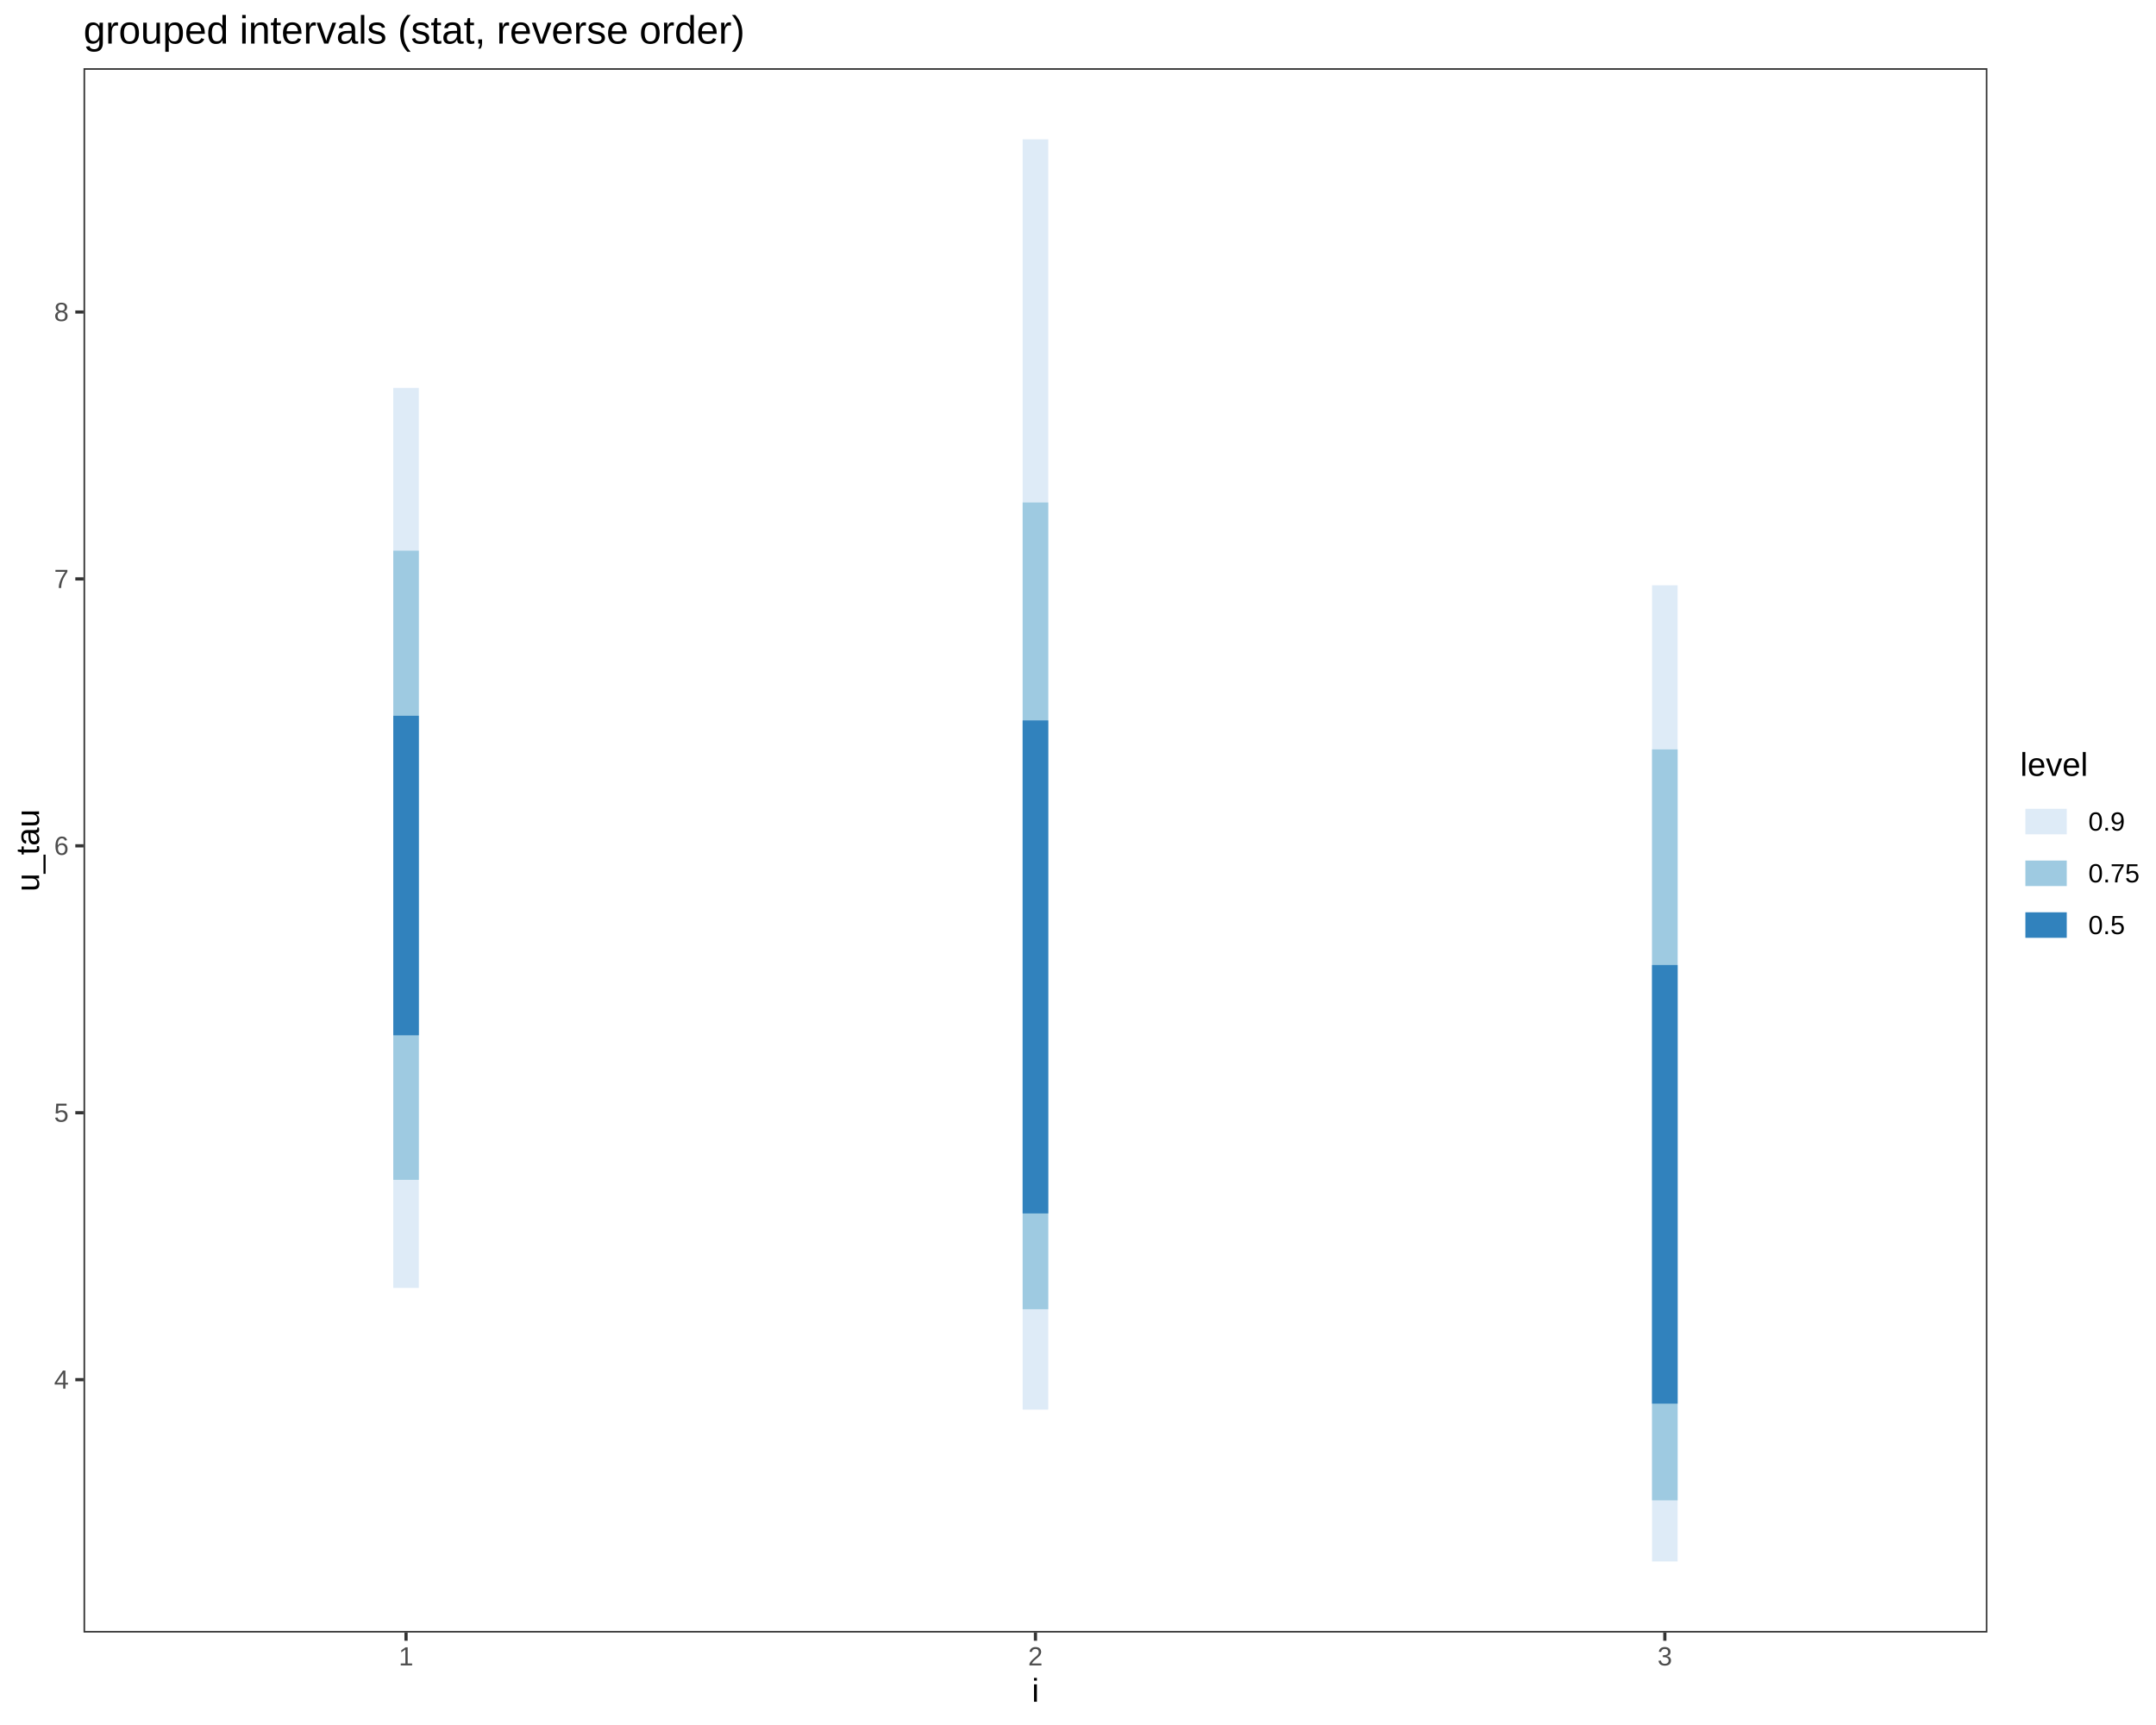
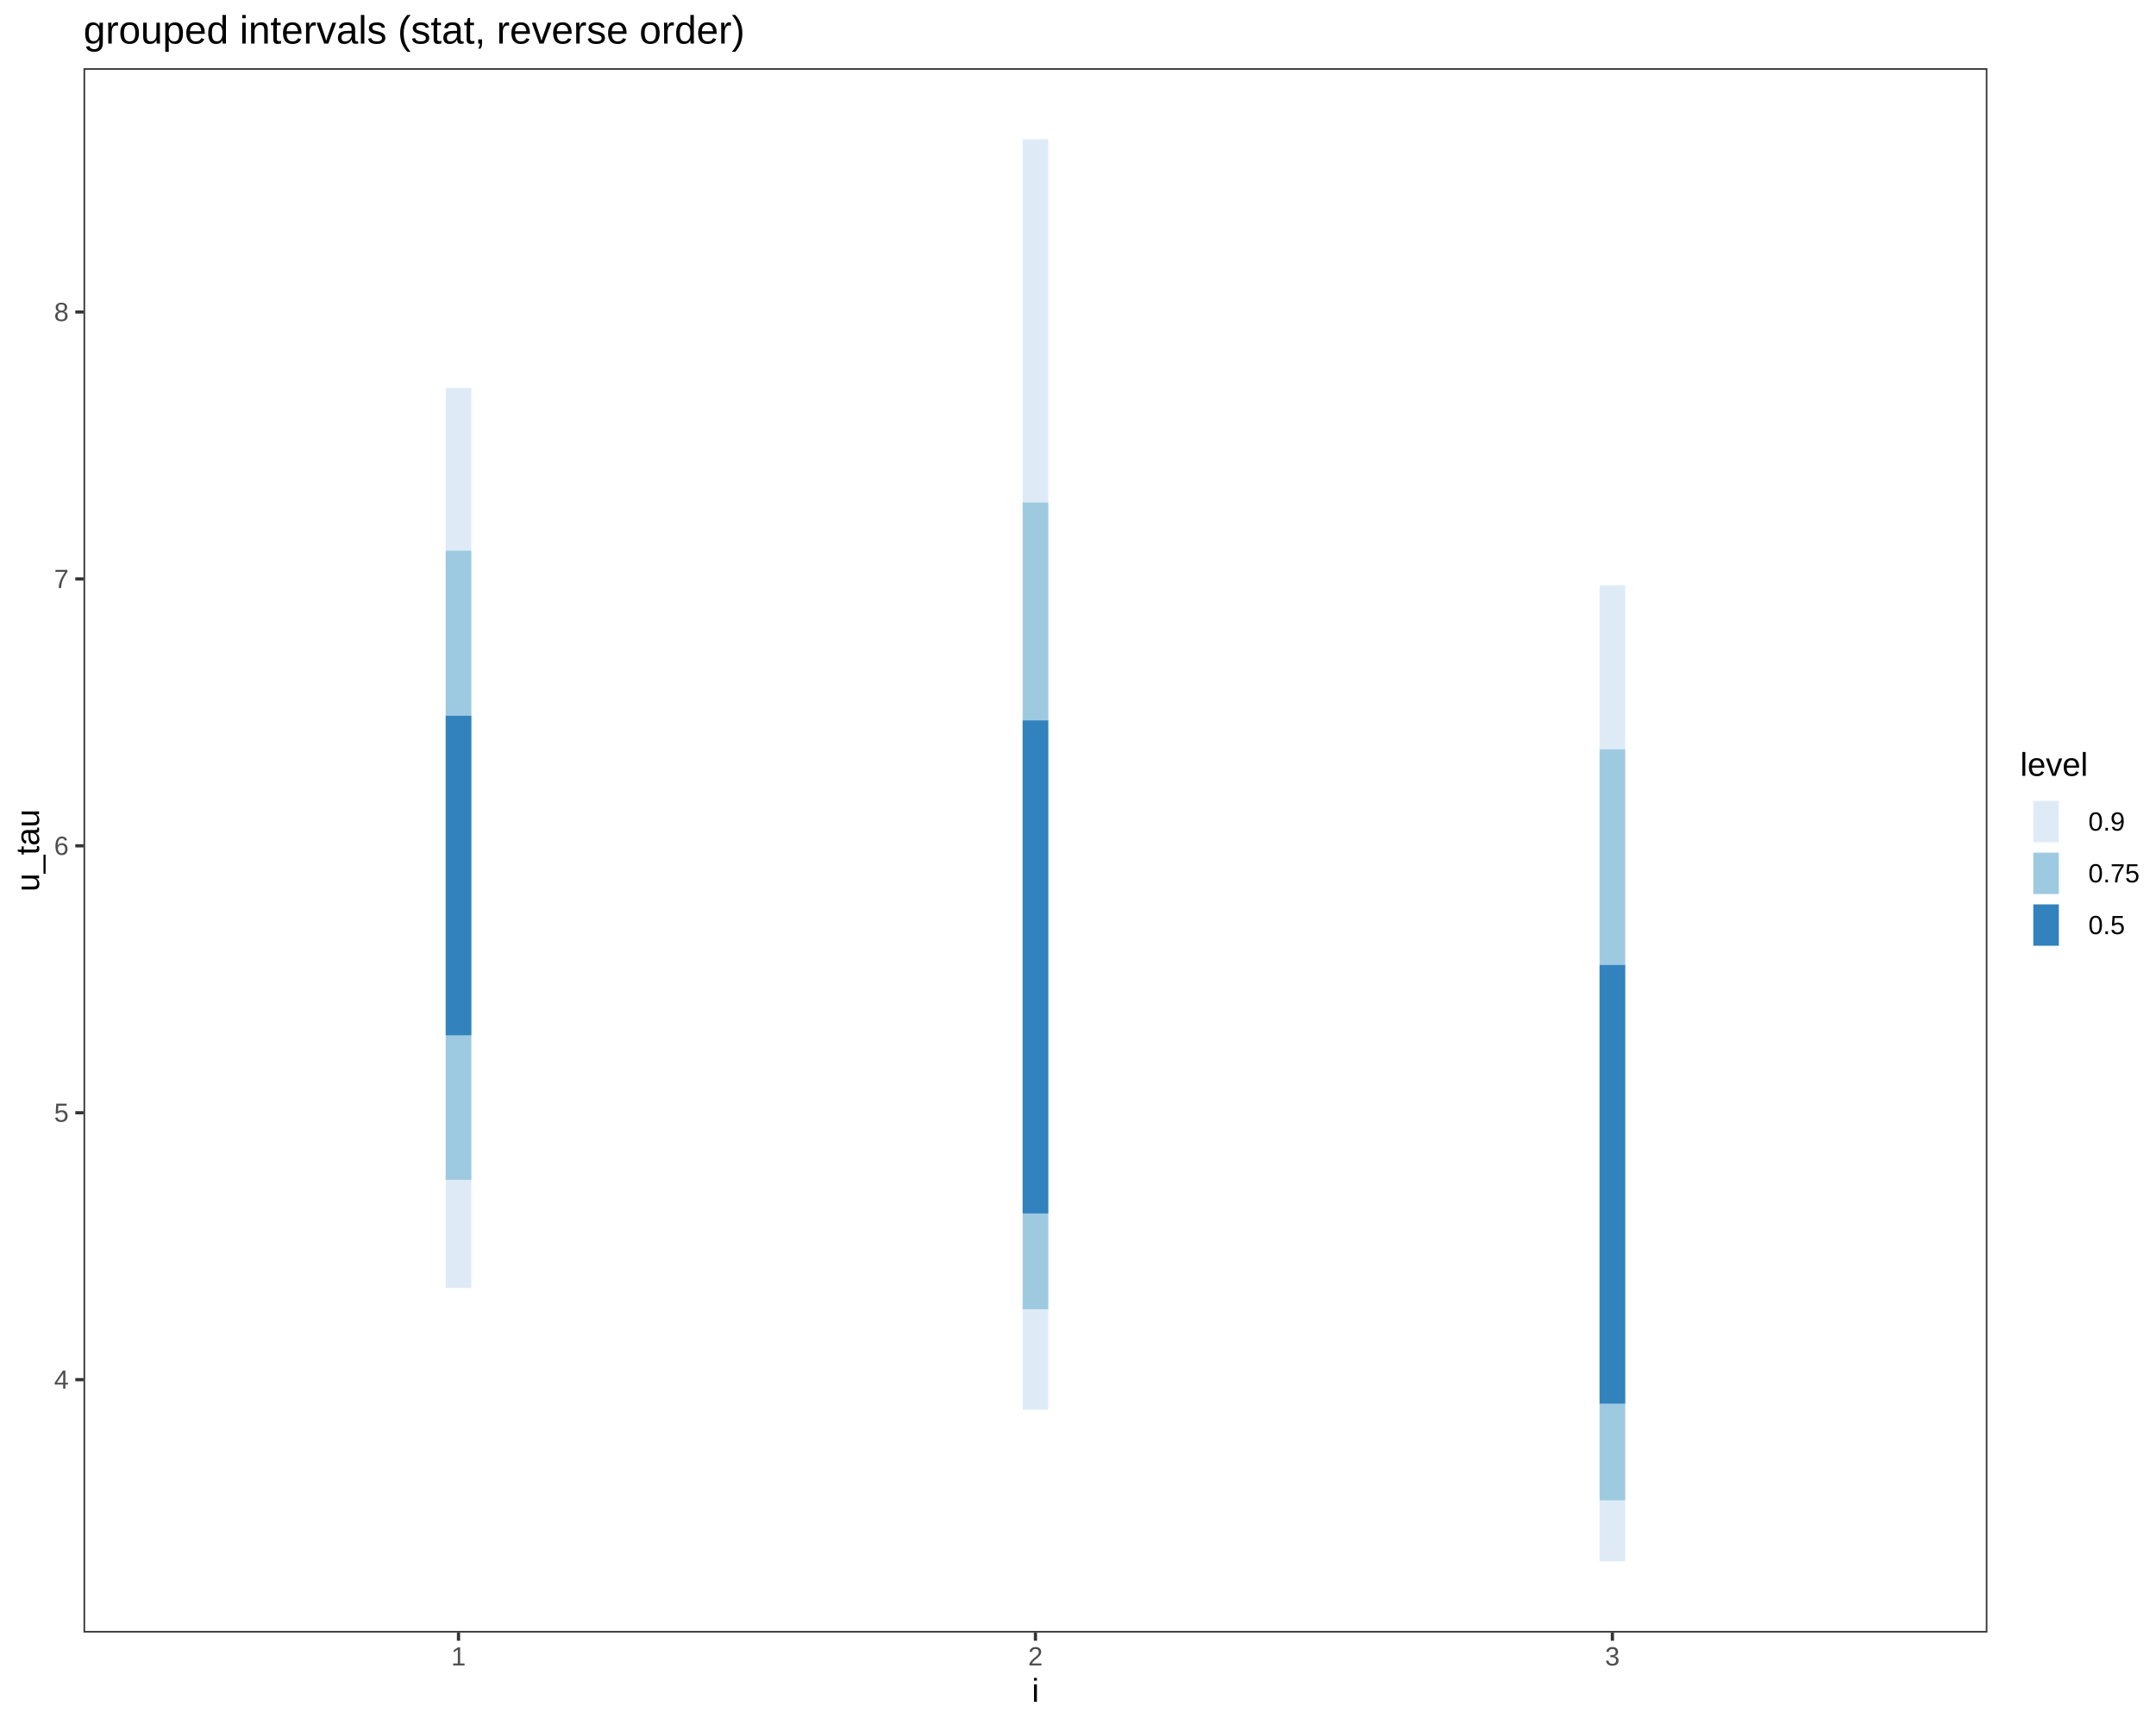
<svg xmlns="http://www.w3.org/2000/svg" viewBox="0 0 720.00 576.00">
  <defs>
    <style type="text/css">
    line, polyline, polygon, path, rect, circle {
      fill: none;
      stroke: #000000;
      stroke-linecap: round;
      stroke-linejoin: round;
      stroke-miterlimit: 10.00;
    }
  </style>
  </defs>
  <rect width="100%" height="100%" style="stroke: none; fill: #FFFFFF;" />
  <rect x="0.00" y="0.00" width="720.00" height="576.00" style="stroke-width: 1.07; stroke: #FFFFFF; fill: #FFFFFF;" />
  <defs>
    <clipPath id="cpMjcuODl8NjYzLjY5fDU0NS4xM3wyMi43Nw==">
      <rect x="27.89" y="22.77" width="635.81" height="522.36" />
    </clipPath>
  </defs>
  <rect x="27.89" y="22.77" width="635.81" height="522.36" style="stroke-width: 1.07; stroke: none; fill: #FFFFFF;" clip-path="url(#cpMjcuODl8NjYzLjY5fDU0NS4xM3wyMi43Nw==)" />
-   <line x1="135.60" y1="430.06" x2="135.60" y2="129.52" style="stroke-width: 8.54; stroke: #DEEBF7; stroke-linecap: butt;" clip-path="url(#cpMjcuODl8NjYzLjY5fDU0NS4xM3wyMi43Nw==)" />
-   <line x1="135.60" y1="393.97" x2="135.60" y2="183.88" style="stroke-width: 8.54; stroke: #9ECAE1; stroke-linecap: butt;" clip-path="url(#cpMjcuODl8NjYzLjY5fDU0NS4xM3wyMi43Nw==)" />
-   <line x1="135.60" y1="345.70" x2="135.60" y2="239.01" style="stroke-width: 8.54; stroke: #3182BD; stroke-linecap: butt;" clip-path="url(#cpMjcuODl8NjYzLjY5fDU0NS4xM3wyMi43Nw==)" />
  <line x1="345.79" y1="470.69" x2="345.79" y2="46.52" style="stroke-width: 8.54; stroke: #DEEBF7; stroke-linecap: butt;" clip-path="url(#cpMjcuODl8NjYzLjY5fDU0NS4xM3wyMi43Nw==)" />
+   <line x1="538.46" y1="521.39" x2="538.46" y2="195.44" style="stroke-width: 8.54; stroke: #DEEBF7; stroke-linecap: butt;" clip-path="url(#cpMjcuODl8NjYzLjY5fDU0NS4xM3wyMi43Nw==)" />
+   <line x1="153.12" y1="430.06" x2="153.12" y2="129.52" style="stroke-width: 8.54; stroke: #DEEBF7; stroke-linecap: butt;" clip-path="url(#cpMjcuODl8NjYzLjY5fDU0NS4xM3wyMi43Nw==)" />
  <line x1="345.79" y1="437.16" x2="345.79" y2="167.78" style="stroke-width: 8.54; stroke: #9ECAE1; stroke-linecap: butt;" clip-path="url(#cpMjcuODl8NjYzLjY5fDU0NS4xM3wyMi43Nw==)" />
+   <line x1="538.46" y1="500.99" x2="538.46" y2="250.23" style="stroke-width: 8.54; stroke: #9ECAE1; stroke-linecap: butt;" clip-path="url(#cpMjcuODl8NjYzLjY5fDU0NS4xM3wyMi43Nw==)" />
+   <line x1="153.12" y1="393.97" x2="153.12" y2="183.88" style="stroke-width: 8.54; stroke: #9ECAE1; stroke-linecap: butt;" clip-path="url(#cpMjcuODl8NjYzLjY5fDU0NS4xM3wyMi43Nw==)" />
  <line x1="345.79" y1="405.18" x2="345.79" y2="240.55" style="stroke-width: 8.54; stroke: #3182BD; stroke-linecap: butt;" clip-path="url(#cpMjcuODl8NjYzLjY5fDU0NS4xM3wyMi43Nw==)" />
-   <line x1="555.97" y1="521.39" x2="555.97" y2="195.44" style="stroke-width: 8.54; stroke: #DEEBF7; stroke-linecap: butt;" clip-path="url(#cpMjcuODl8NjYzLjY5fDU0NS4xM3wyMi43Nw==)" />
-   <line x1="555.97" y1="500.99" x2="555.97" y2="250.23" style="stroke-width: 8.54; stroke: #9ECAE1; stroke-linecap: butt;" clip-path="url(#cpMjcuODl8NjYzLjY5fDU0NS4xM3wyMi43Nw==)" />
-   <line x1="555.97" y1="468.70" x2="555.97" y2="322.24" style="stroke-width: 8.54; stroke: #3182BD; stroke-linecap: butt;" clip-path="url(#cpMjcuODl8NjYzLjY5fDU0NS4xM3wyMi43Nw==)" />
+   <line x1="538.46" y1="468.70" x2="538.46" y2="322.24" style="stroke-width: 8.54; stroke: #3182BD; stroke-linecap: butt;" clip-path="url(#cpMjcuODl8NjYzLjY5fDU0NS4xM3wyMi43Nw==)" />
+   <line x1="153.12" y1="345.70" x2="153.12" y2="239.01" style="stroke-width: 8.54; stroke: #3182BD; stroke-linecap: butt;" clip-path="url(#cpMjcuODl8NjYzLjY5fDU0NS4xM3wyMi43Nw==)" />
  <rect x="27.89" y="22.77" width="635.81" height="522.36" style="stroke-width: 1.07; stroke: #333333;" clip-path="url(#cpMjcuODl8NjYzLjY5fDU0NS4xM3wyMi43Nw==)" />
  <defs>
    <clipPath id="cpMC4wMHw3MjAuMDB8NTc2LjAwfDAuMDA=">
      <rect x="0.00" y="0.00" width="720.00" height="576.00" />
    </clipPath>
  </defs>
  <g clip-path="url(#cpMC4wMHw3MjAuMDB8NTc2LjAwfDAuMDA=)">
    <text x="18.06" y="463.70" style="font-size: 8.80px; fill: #4D4D4D; font-family: Liberation Sans;" textLength="4.89px" lengthAdjust="spacingAndGlyphs">4</text>
  </g>
  <g clip-path="url(#cpMC4wMHw3MjAuMDB8NTc2LjAwfDAuMDA=)">
    <text x="18.06" y="374.58" style="font-size: 8.80px; fill: #4D4D4D; font-family: Liberation Sans;" textLength="4.89px" lengthAdjust="spacingAndGlyphs">5</text>
  </g>
  <g clip-path="url(#cpMC4wMHw3MjAuMDB8NTc2LjAwfDAuMDA=)">
    <text x="18.06" y="285.46" style="font-size: 8.80px; fill: #4D4D4D; font-family: Liberation Sans;" textLength="4.89px" lengthAdjust="spacingAndGlyphs">6</text>
  </g>
  <g clip-path="url(#cpMC4wMHw3MjAuMDB8NTc2LjAwfDAuMDA=)">
    <text x="18.06" y="196.34" style="font-size: 8.80px; fill: #4D4D4D; font-family: Liberation Sans;" textLength="4.89px" lengthAdjust="spacingAndGlyphs">7</text>
  </g>
  <g clip-path="url(#cpMC4wMHw3MjAuMDB8NTc2LjAwfDAuMDA=)">
    <text x="18.06" y="107.21" style="font-size: 8.80px; fill: #4D4D4D; font-family: Liberation Sans;" textLength="4.89px" lengthAdjust="spacingAndGlyphs">8</text>
  </g>
  <polyline points="25.15,460.68 27.89,460.68 " style="stroke-width: 1.07; stroke: #333333; stroke-linecap: butt;" clip-path="url(#cpMC4wMHw3MjAuMDB8NTc2LjAwfDAuMDA=)" />
  <polyline points="25.15,371.56 27.89,371.56 " style="stroke-width: 1.07; stroke: #333333; stroke-linecap: butt;" clip-path="url(#cpMC4wMHw3MjAuMDB8NTc2LjAwfDAuMDA=)" />
  <polyline points="25.15,282.43 27.89,282.43 " style="stroke-width: 1.07; stroke: #333333; stroke-linecap: butt;" clip-path="url(#cpMC4wMHw3MjAuMDB8NTc2LjAwfDAuMDA=)" />
  <polyline points="25.15,193.31 27.89,193.31 " style="stroke-width: 1.07; stroke: #333333; stroke-linecap: butt;" clip-path="url(#cpMC4wMHw3MjAuMDB8NTc2LjAwfDAuMDA=)" />
  <polyline points="25.15,104.19 27.89,104.19 " style="stroke-width: 1.07; stroke: #333333; stroke-linecap: butt;" clip-path="url(#cpMC4wMHw3MjAuMDB8NTc2LjAwfDAuMDA=)" />
-   <polyline points="135.60,547.87 135.60,545.13 " style="stroke-width: 1.07; stroke: #333333; stroke-linecap: butt;" clip-path="url(#cpMC4wMHw3MjAuMDB8NTc2LjAwfDAuMDA=)" />
+   <polyline points="153.12,547.87 153.12,545.13 " style="stroke-width: 1.07; stroke: #333333; stroke-linecap: butt;" clip-path="url(#cpMC4wMHw3MjAuMDB8NTc2LjAwfDAuMDA=)" />
  <polyline points="345.79,547.87 345.79,545.13 " style="stroke-width: 1.07; stroke: #333333; stroke-linecap: butt;" clip-path="url(#cpMC4wMHw3MjAuMDB8NTc2LjAwfDAuMDA=)" />
-   <polyline points="555.97,547.87 555.97,545.13 " style="stroke-width: 1.07; stroke: #333333; stroke-linecap: butt;" clip-path="url(#cpMC4wMHw3MjAuMDB8NTc2LjAwfDAuMDA=)" />
+   <polyline points="538.46,547.87 538.46,545.13 " style="stroke-width: 1.07; stroke: #333333; stroke-linecap: butt;" clip-path="url(#cpMC4wMHw3MjAuMDB8NTc2LjAwfDAuMDA=)" />
  <g clip-path="url(#cpMC4wMHw3MjAuMDB8NTc2LjAwfDAuMDA=)">
-     <text x="133.16" y="556.11" style="font-size: 8.80px; fill: #4D4D4D; font-family: Liberation Sans;" textLength="4.89px" lengthAdjust="spacingAndGlyphs">1</text>
+     <text x="150.67" y="556.11" style="font-size: 8.80px; fill: #4D4D4D; font-family: Liberation Sans;" textLength="4.89px" lengthAdjust="spacingAndGlyphs">1</text>
  </g>
  <g clip-path="url(#cpMC4wMHw3MjAuMDB8NTc2LjAwfDAuMDA=)">
    <text x="343.34" y="556.11" style="font-size: 8.80px; fill: #4D4D4D; font-family: Liberation Sans;" textLength="4.89px" lengthAdjust="spacingAndGlyphs">2</text>
  </g>
  <g clip-path="url(#cpMC4wMHw3MjAuMDB8NTc2LjAwfDAuMDA=)">
-     <text x="553.53" y="556.11" style="font-size: 8.80px; fill: #4D4D4D; font-family: Liberation Sans;" textLength="4.89px" lengthAdjust="spacingAndGlyphs">3</text>
+     <text x="536.01" y="556.11" style="font-size: 8.80px; fill: #4D4D4D; font-family: Liberation Sans;" textLength="4.89px" lengthAdjust="spacingAndGlyphs">3</text>
  </g>
  <g clip-path="url(#cpMC4wMHw3MjAuMDB8NTc2LjAwfDAuMDA=)">
    <text x="344.57" y="568.24" style="font-size: 11.00px; font-family: Liberation Sans;" textLength="2.44px" lengthAdjust="spacingAndGlyphs">i</text>
  </g>
  <g clip-path="url(#cpMC4wMHw3MjAuMDB8NTc2LjAwfDAuMDA=)">
    <text transform="translate(13.04,297.73) rotate(-90)" style="font-size: 11.00px; font-family: Liberation Sans;" textLength="27.56px" lengthAdjust="spacingAndGlyphs">u_tau</text>
  </g>
  <rect x="674.65" y="250.37" width="39.87" height="67.16" style="stroke-width: 1.07; stroke: none; fill: #FFFFFF;" clip-path="url(#cpMC4wMHw3MjAuMDB8NTc2LjAwfDAuMDA=)" />
  <g clip-path="url(#cpMC4wMHw3MjAuMDB8NTc2LjAwfDAuMDA=)">
    <text x="674.65" y="259.07" style="font-size: 11.00px; font-family: Liberation Sans;" textLength="22.62px" lengthAdjust="spacingAndGlyphs">level</text>
  </g>
  <rect x="674.65" y="265.69" width="17.28" height="17.28" style="stroke-width: 1.07; stroke: none; fill: #FFFFFF;" clip-path="url(#cpMC4wMHw3MjAuMDB8NTc2LjAwfDAuMDA=)" />
-   <line x1="676.38" y1="274.33" x2="690.20" y2="274.33" style="stroke-width: 8.54; stroke: #DEEBF7; stroke-linecap: butt;" clip-path="url(#cpMC4wMHw3MjAuMDB8NTc2LjAwfDAuMDA=)" />
+   <line x1="683.29" y1="281.24" x2="683.29" y2="267.42" style="stroke-width: 8.54; stroke: #DEEBF7; stroke-linecap: butt;" clip-path="url(#cpMC4wMHw3MjAuMDB8NTc2LjAwfDAuMDA=)" />
  <rect x="674.65" y="282.97" width="17.28" height="17.28" style="stroke-width: 1.07; stroke: none; fill: #FFFFFF;" clip-path="url(#cpMC4wMHw3MjAuMDB8NTc2LjAwfDAuMDA=)" />
-   <line x1="676.38" y1="291.61" x2="690.20" y2="291.61" style="stroke-width: 8.54; stroke: #9ECAE1; stroke-linecap: butt;" clip-path="url(#cpMC4wMHw3MjAuMDB8NTc2LjAwfDAuMDA=)" />
+   <line x1="683.29" y1="298.52" x2="683.29" y2="284.70" style="stroke-width: 8.54; stroke: #9ECAE1; stroke-linecap: butt;" clip-path="url(#cpMC4wMHw3MjAuMDB8NTc2LjAwfDAuMDA=)" />
  <rect x="674.65" y="300.25" width="17.28" height="17.28" style="stroke-width: 1.07; stroke: none; fill: #FFFFFF;" clip-path="url(#cpMC4wMHw3MjAuMDB8NTc2LjAwfDAuMDA=)" />
-   <line x1="676.38" y1="308.89" x2="690.20" y2="308.89" style="stroke-width: 8.54; stroke: #3182BD; stroke-linecap: butt;" clip-path="url(#cpMC4wMHw3MjAuMDB8NTc2LjAwfDAuMDA=)" />
+   <line x1="683.29" y1="315.80" x2="683.29" y2="301.98" style="stroke-width: 8.54; stroke: #3182BD; stroke-linecap: butt;" clip-path="url(#cpMC4wMHw3MjAuMDB8NTc2LjAwfDAuMDA=)" />
  <g clip-path="url(#cpMC4wMHw3MjAuMDB8NTc2LjAwfDAuMDA=)">
    <text x="697.41" y="277.36" style="font-size: 8.80px; font-family: Liberation Sans;" textLength="12.22px" lengthAdjust="spacingAndGlyphs">0.9</text>
  </g>
  <g clip-path="url(#cpMC4wMHw3MjAuMDB8NTc2LjAwfDAuMDA=)">
    <text x="697.41" y="294.64" style="font-size: 8.80px; font-family: Liberation Sans;" textLength="17.11px" lengthAdjust="spacingAndGlyphs">0.75</text>
  </g>
  <g clip-path="url(#cpMC4wMHw3MjAuMDB8NTc2LjAwfDAuMDA=)">
    <text x="697.41" y="311.92" style="font-size: 8.80px; font-family: Liberation Sans;" textLength="12.22px" lengthAdjust="spacingAndGlyphs">0.5</text>
  </g>
  <g clip-path="url(#cpMC4wMHw3MjAuMDB8NTc2LjAwfDAuMDA=)">
    <text x="27.89" y="14.56" style="font-size: 13.20px; font-family: Liberation Sans;" textLength="220.47px" lengthAdjust="spacingAndGlyphs">grouped intervals (stat, reverse order)</text>
  </g>
</svg>
